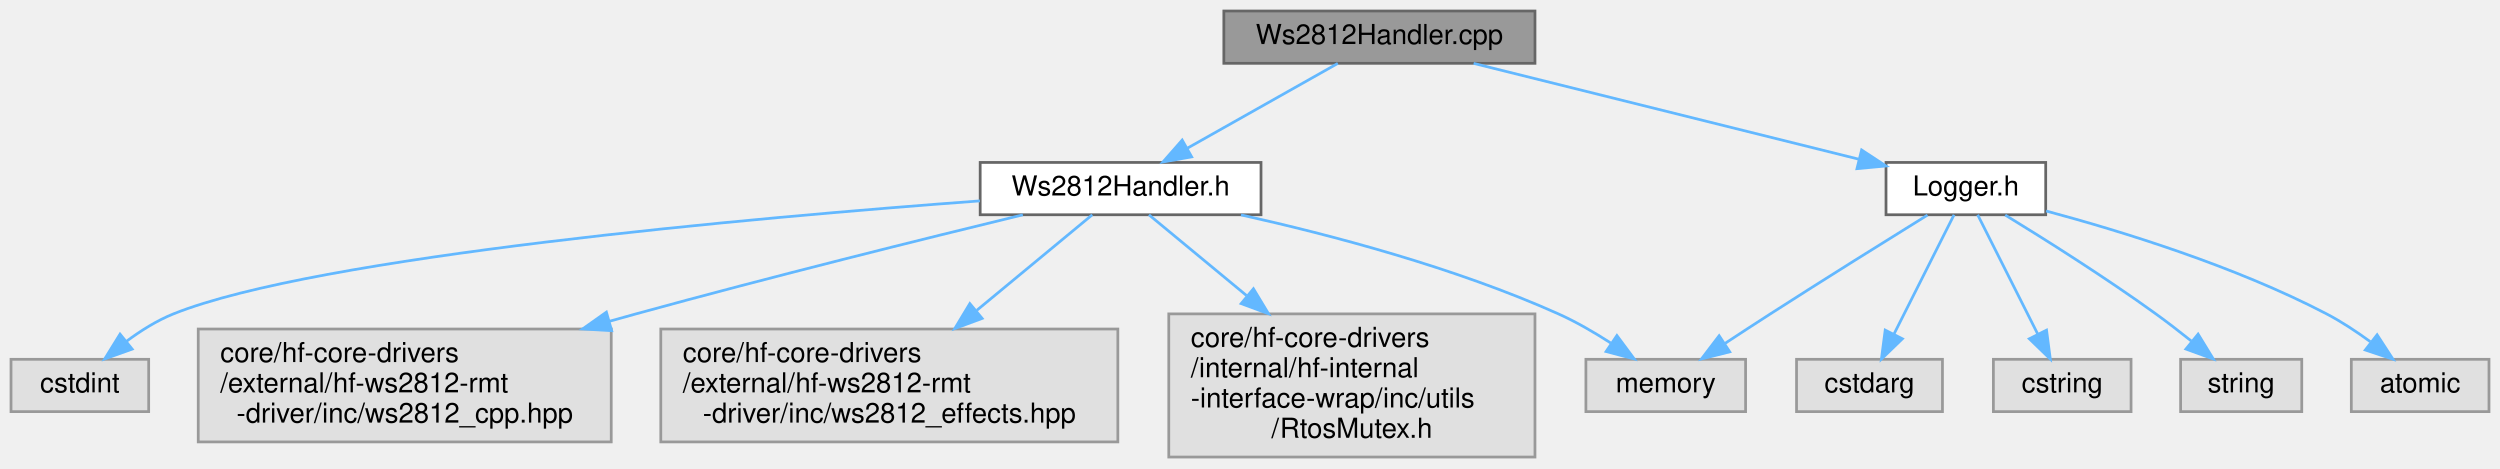
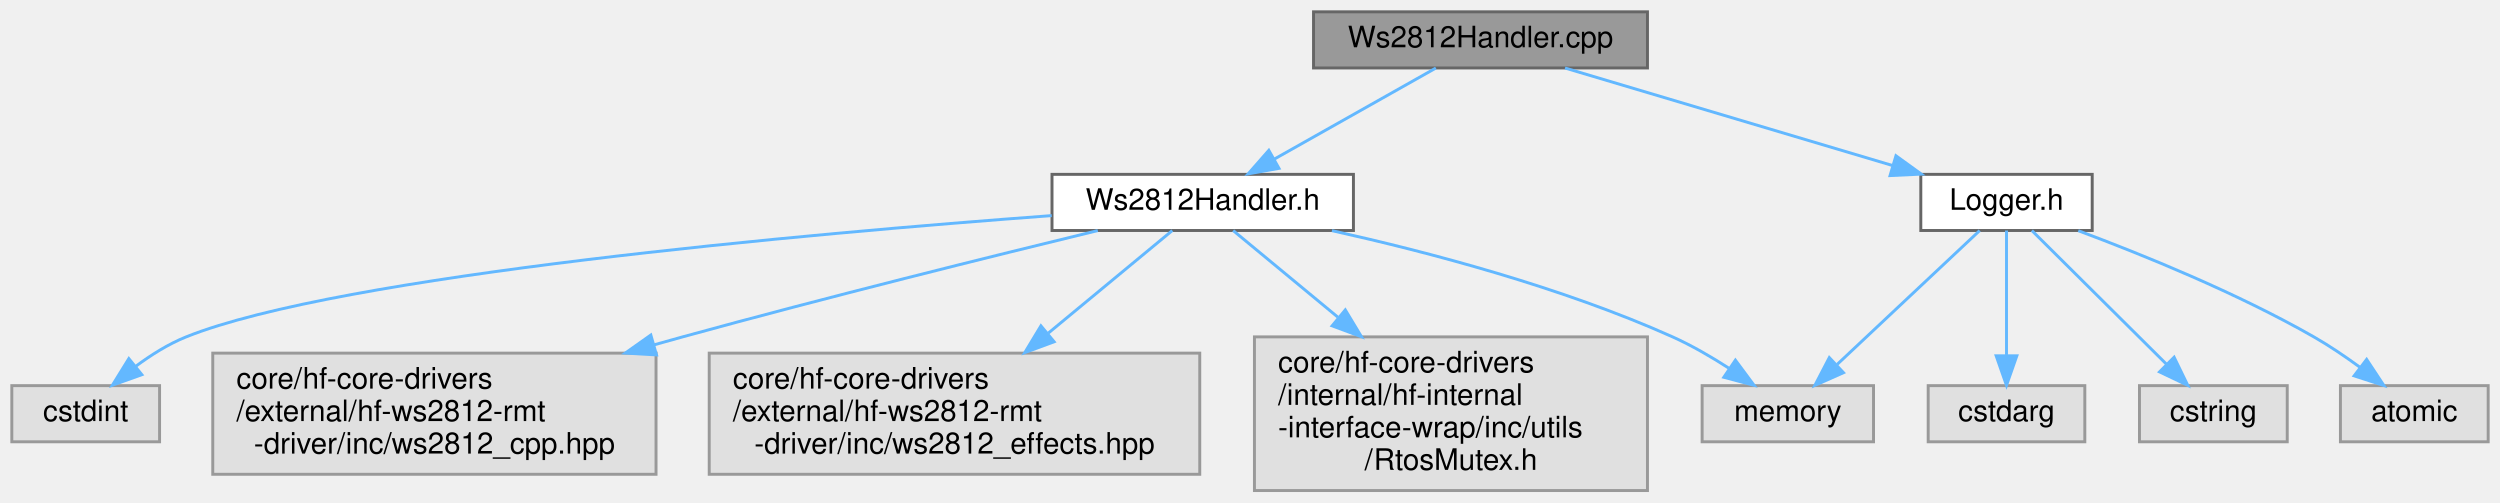
- <svg xmlns="http://www.w3.org/2000/svg" xmlns:xlink="http://www.w3.org/1999/xlink" width="908pt" height="170pt" viewBox="0.00 0.00 908.00 170.00">
+ <svg xmlns="http://www.w3.org/2000/svg" xmlns:xlink="http://www.w3.org/1999/xlink" width="846pt" height="170pt" viewBox="0.00 0.00 846.00 170.00">
  <g id="graph0" class="graph" transform="scale(1 1) rotate(0) translate(4 166)">
    <g id="Node000001" class="node">
      <g id="a_Node000001">
        <a xlink:title="Implementation of WS2812 LED strip handler.">
          <polygon fill="#999999" stroke="#666666" points="553.5,-162 440.5,-162 440.5,-143 553.5,-143 553.5,-162" />
          <text text-anchor="middle" x="497" y="-150" font-family="Helvetica,sans-Serif" font-size="10.00">Ws2812Handler.cpp</text>
        </a>
      </g>
    </g>
    <g id="Node000002" class="node">
      <g id="a_Node000002">
        <a xlink:href="Ws2812Handler_8h.html" target="_top" xlink:title="Unified handler for WS2812 addressable LED strips using RMT peripheral.">
          <polygon fill="white" stroke="#666666" points="454,-107 352,-107 352,-88 454,-88 454,-107" />
          <text text-anchor="middle" x="403" y="-95" font-family="Helvetica,sans-Serif" font-size="10.00">Ws2812Handler.h</text>
        </a>
      </g>
    </g>
    <g id="edge1_Node000001_Node000002" class="edge">
      <g id="a_edge1_Node000001_Node000002">
        <a xlink:title=" ">
          <path fill="none" stroke="#63b8ff" d="M481.9,-142.98C467.18,-134.69 444.58,-121.94 427.33,-112.22" />
          <polygon fill="#63b8ff" stroke="#63b8ff" points="428.81,-109.03 418.38,-107.17 425.37,-115.13 428.81,-109.03" />
        </a>
      </g>
    </g>
    <g id="Node000008" class="node">
      <g id="a_Node000008">
        <a xlink:href="Logger_8h.html" target="_top" xlink:title="Advanced logging system with formatting capabilities.">
-           <polygon fill="white" stroke="#666666" points="739,-107 681,-107 681,-88 739,-88 739,-107" />
-           <text text-anchor="middle" x="710" y="-95" font-family="Helvetica,sans-Serif" font-size="10.00">Logger.h</text>
+           <polygon fill="white" stroke="#666666" points="704,-107 646,-107 646,-88 704,-88 704,-107" />
+           <text text-anchor="middle" x="675" y="-95" font-family="Helvetica,sans-Serif" font-size="10.00">Logger.h</text>
        </a>
      </g>
    </g>
    <g id="edge7_Node000001_Node000008" class="edge">
      <g id="a_edge7_Node000001_Node000008">
        <a xlink:title=" ">
-           <path fill="none" stroke="#63b8ff" d="M531.22,-142.98C569.41,-133.48 631.07,-118.14 671.07,-108.19" />
-           <polygon fill="#63b8ff" stroke="#63b8ff" points="672.14,-111.53 680.99,-105.72 670.45,-104.74 672.14,-111.53" />
+           <path fill="none" stroke="#63b8ff" d="M525.6,-142.98C555.61,-134.05 602.98,-119.94 636.32,-110.02" />
+           <polygon fill="#63b8ff" stroke="#63b8ff" points="637.59,-113.29 646.18,-107.08 635.59,-106.58 637.59,-113.29" />
        </a>
      </g>
    </g>
    <g id="Node000003" class="node">
      <g id="a_Node000003">
        <a xlink:title=" ">
          <polygon fill="#e0e0e0" stroke="#999999" points="50,-35.5 0,-35.5 0,-16.5 50,-16.5 50,-35.5" />
          <text text-anchor="middle" x="25" y="-23.5" font-family="Helvetica,sans-Serif" font-size="10.00">cstdint</text>
        </a>
      </g>
    </g>
    <g id="edge2_Node000002_Node000003" class="edge">
      <g id="a_edge2_Node000002_Node000003">
        <a xlink:title=" ">
          <path fill="none" stroke="#63b8ff" d="M351.9,-93.04C269.45,-86.93 111.05,-72.87 59,-52 52.99,-49.59 47.07,-45.86 41.91,-42.02" />
          <polygon fill="#63b8ff" stroke="#63b8ff" points="44,-39.21 34.03,-35.64 39.6,-44.65 44,-39.21" />
        </a>
      </g>
    </g>
    <g id="Node000004" class="node">
      <g id="a_Node000004">
        <a xlink:title=" ">
          <polygon fill="#e0e0e0" stroke="#999999" points="630,-35.5 572,-35.5 572,-16.5 630,-16.5 630,-35.5" />
          <text text-anchor="middle" x="601" y="-23.5" font-family="Helvetica,sans-Serif" font-size="10.00">memory</text>
        </a>
      </g>
    </g>
    <g id="edge3_Node000002_Node000004" class="edge">
      <g id="a_edge3_Node000002_Node000004">
        <a xlink:title=" ">
          <path fill="none" stroke="#63b8ff" d="M446.73,-87.95C479.37,-80.69 524.6,-68.77 562,-52 568.45,-49.11 575.08,-45.25 580.99,-41.44" />
          <polygon fill="#63b8ff" stroke="#63b8ff" points="583.26,-44.13 589.57,-35.62 579.33,-38.33 583.26,-44.13" />
        </a>
      </g>
    </g>
    <g id="Node000005" class="node">
      <g id="a_Node000005">
        <a xlink:title=" ">
          <polygon fill="#e0e0e0" stroke="#999999" points="218,-46.5 68,-46.5 68,-5.5 218,-5.5 218,-46.5" />
          <text text-anchor="start" x="76" y="-34.5" font-family="Helvetica,sans-Serif" font-size="10.00">core/hf-core-drivers</text>
          <text text-anchor="start" x="76" y="-23.5" font-family="Helvetica,sans-Serif" font-size="10.00">/external/hf-ws2812-rmt</text>
          <text text-anchor="middle" x="143" y="-12.5" font-family="Helvetica,sans-Serif" font-size="10.00">-driver/inc/ws2812_cpp.hpp</text>
        </a>
      </g>
    </g>
    <g id="edge4_Node000002_Node000005" class="edge">
      <g id="a_edge4_Node000002_Node000005">
        <a xlink:title=" ">
          <path fill="none" stroke="#63b8ff" d="M367.49,-87.98C331.86,-79.33 275.47,-65.33 227,-52 223.85,-51.13 220.63,-50.23 217.38,-49.32" />
          <polygon fill="#63b8ff" stroke="#63b8ff" points="218.16,-45.9 207.59,-46.52 216.24,-52.63 218.16,-45.9" />
        </a>
      </g>
    </g>
    <g id="Node000006" class="node">
      <g id="a_Node000006">
        <a xlink:title=" ">
          <polygon fill="#e0e0e0" stroke="#999999" points="402,-46.5 236,-46.5 236,-5.5 402,-5.5 402,-46.5" />
          <text text-anchor="start" x="244" y="-34.5" font-family="Helvetica,sans-Serif" font-size="10.00">core/hf-core-drivers</text>
          <text text-anchor="start" x="244" y="-23.5" font-family="Helvetica,sans-Serif" font-size="10.00">/external/hf-ws2812-rmt</text>
          <text text-anchor="middle" x="319" y="-12.5" font-family="Helvetica,sans-Serif" font-size="10.00">-driver/inc/ws2812_effects.hpp</text>
        </a>
      </g>
    </g>
    <g id="edge5_Node000002_Node000006" class="edge">
      <g id="a_edge5_Node000002_Node000006">
        <a xlink:title=" ">
          <path fill="none" stroke="#63b8ff" d="M392.7,-87.98C382.28,-79.35 365.62,-65.58 350.78,-53.3" />
          <polygon fill="#63b8ff" stroke="#63b8ff" points="352.71,-50.35 342.78,-46.67 348.25,-55.74 352.71,-50.35" />
        </a>
      </g>
    </g>
    <g id="Node000007" class="node">
      <g id="a_Node000007">
        <a xlink:title=" ">
          <polygon fill="#e0e0e0" stroke="#999999" points="553.5,-52 420.5,-52 420.5,0 553.5,0 553.5,-52" />
          <text text-anchor="start" x="428.5" y="-40" font-family="Helvetica,sans-Serif" font-size="10.00">core/hf-core-drivers</text>
          <text text-anchor="start" x="428.5" y="-29" font-family="Helvetica,sans-Serif" font-size="10.00">/internal/hf-internal</text>
          <text text-anchor="start" x="428.5" y="-18" font-family="Helvetica,sans-Serif" font-size="10.00">-interface-wrap/inc/utils</text>
          <text text-anchor="middle" x="487" y="-7" font-family="Helvetica,sans-Serif" font-size="10.00">/RtosMutex.h</text>
        </a>
      </g>
    </g>
    <g id="edge6_Node000002_Node000007" class="edge">
      <g id="a_edge6_Node000002_Node000007">
        <a xlink:title=" ">
          <path fill="none" stroke="#63b8ff" d="M413.3,-87.98C422.22,-80.59 435.72,-69.43 448.73,-58.67" />
          <polygon fill="#63b8ff" stroke="#63b8ff" points="451.25,-61.13 456.72,-52.05 446.78,-55.73 451.25,-61.13" />
        </a>
      </g>
    </g>
-     <g id="edge11_Node000008_Node000004" class="edge">
-       <g id="a_edge11_Node000008_Node000004">
+     <g id="edge10_Node000008_Node000004" class="edge">
+       <g id="a_edge10_Node000008_Node000004">
        <a xlink:title=" ">
-           <path fill="none" stroke="#63b8ff" d="M696.07,-87.89C681.71,-78.99 658.71,-64.66 639,-52 633.64,-48.56 627.88,-44.8 622.51,-41.27" />
-           <polygon fill="#63b8ff" stroke="#63b8ff" points="624.24,-38.22 613.97,-35.63 620.39,-44.06 624.24,-38.22" />
+           <path fill="none" stroke="#63b8ff" d="M665.93,-87.98C653.94,-76.72 632.62,-56.69 617.68,-42.67" />
+           <polygon fill="#63b8ff" stroke="#63b8ff" points="619.83,-39.89 610.15,-35.59 615.04,-44.99 619.83,-39.89" />
        </a>
      </g>
    </g>
    <g id="Node000009" class="node">
      <g id="a_Node000009">
        <a xlink:title=" ">
          <polygon fill="#e0e0e0" stroke="#999999" points="701.5,-35.5 648.5,-35.5 648.5,-16.5 701.5,-16.5 701.5,-35.5" />
          <text text-anchor="middle" x="675" y="-23.5" font-family="Helvetica,sans-Serif" font-size="10.00">cstdarg</text>
        </a>
      </g>
    </g>
    <g id="edge8_Node000008_Node000009" class="edge">
      <g id="a_edge8_Node000008_Node000009">
        <a xlink:title=" ">
-           <path fill="none" stroke="#63b8ff" d="M705.71,-87.98C700.3,-77.24 690.88,-58.53 683.89,-44.66" />
-           <polygon fill="#63b8ff" stroke="#63b8ff" points="686.95,-42.95 679.33,-35.59 680.7,-46.1 686.95,-42.95" />
+           <path fill="none" stroke="#63b8ff" d="M675,-87.98C675,-77.56 675,-59.61 675,-45.88" />
+           <polygon fill="#63b8ff" stroke="#63b8ff" points="678.5,-45.59 675,-35.59 671.5,-45.59 678.5,-45.59" />
        </a>
      </g>
    </g>
    <g id="Node000010" class="node">
      <g id="a_Node000010">
        <a xlink:title=" ">
          <polygon fill="#e0e0e0" stroke="#999999" points="770,-35.5 720,-35.5 720,-16.5 770,-16.5 770,-35.5" />
          <text text-anchor="middle" x="745" y="-23.5" font-family="Helvetica,sans-Serif" font-size="10.00">cstring</text>
        </a>
      </g>
    </g>
    <g id="edge9_Node000008_Node000010" class="edge">
      <g id="a_edge9_Node000008_Node000010">
        <a xlink:title=" ">
-           <path fill="none" stroke="#63b8ff" d="M714.29,-87.98C719.7,-77.24 729.12,-58.53 736.11,-44.66" />
-           <polygon fill="#63b8ff" stroke="#63b8ff" points="739.3,-46.1 740.67,-35.59 733.05,-42.95 739.3,-46.1" />
+           <path fill="none" stroke="#63b8ff" d="M683.58,-87.98C694.92,-76.72 715.09,-56.69 729.22,-42.67" />
+           <polygon fill="#63b8ff" stroke="#63b8ff" points="731.72,-45.12 736.35,-35.59 726.78,-40.15 731.72,-45.12" />
        </a>
      </g>
    </g>
    <g id="Node000011" class="node">
      <g id="a_Node000011">
        <a xlink:title=" ">
-           <polygon fill="#e0e0e0" stroke="#999999" points="832,-35.5 788,-35.5 788,-16.5 832,-16.5 832,-35.5" />
-           <text text-anchor="middle" x="810" y="-23.5" font-family="Helvetica,sans-Serif" font-size="10.00">string</text>
+           <polygon fill="#e0e0e0" stroke="#999999" points="838,-35.5 788,-35.5 788,-16.5 838,-16.5 838,-35.5" />
+           <text text-anchor="middle" x="813" y="-23.5" font-family="Helvetica,sans-Serif" font-size="10.00">atomic</text>
        </a>
      </g>
    </g>
-     <g id="edge10_Node000008_Node000011" class="edge">
-       <g id="a_edge10_Node000008_Node000011">
+     <g id="edge11_Node000008_Node000011" class="edge">
+       <g id="a_edge11_Node000008_Node000011">
        <a xlink:title=" ">
-           <path fill="none" stroke="#63b8ff" d="M724.3,-87.89C738.46,-79.23 760.63,-65.27 779,-52 783.26,-48.92 787.72,-45.47 791.89,-42.13" />
-           <polygon fill="#63b8ff" stroke="#63b8ff" points="794.35,-44.65 799.88,-35.61 789.92,-39.22 794.35,-44.65" />
-         </a>
-       </g>
-     </g>
-     <g id="Node000012" class="node">
-       <g id="a_Node000012">
-         <a xlink:title=" ">
-           <polygon fill="#e0e0e0" stroke="#999999" points="900,-35.5 850,-35.5 850,-16.5 900,-16.5 900,-35.5" />
-           <text text-anchor="middle" x="875" y="-23.5" font-family="Helvetica,sans-Serif" font-size="10.00">atomic</text>
-         </a>
-       </g>
-     </g>
-     <g id="edge12_Node000008_Node000012" class="edge">
-       <g id="a_edge12_Node000008_Node000012">
-         <a xlink:title=" ">
-           <path fill="none" stroke="#63b8ff" d="M739.14,-89.37C766.4,-82.06 807.78,-69.33 841,-52 846.44,-49.16 851.96,-45.51 856.93,-41.87" />
-           <polygon fill="#63b8ff" stroke="#63b8ff" points="859.36,-44.41 865.13,-35.53 855.07,-38.88 859.36,-44.41" />
+           <path fill="none" stroke="#63b8ff" d="M699.29,-87.93C720.86,-79.89 752.91,-66.91 779,-52 784.25,-49 789.64,-45.34 794.55,-41.75" />
+           <polygon fill="#63b8ff" stroke="#63b8ff" points="796.87,-44.38 802.71,-35.54 792.63,-38.81 796.87,-44.38" />
        </a>
      </g>
    </g>
  </g>
</svg>
